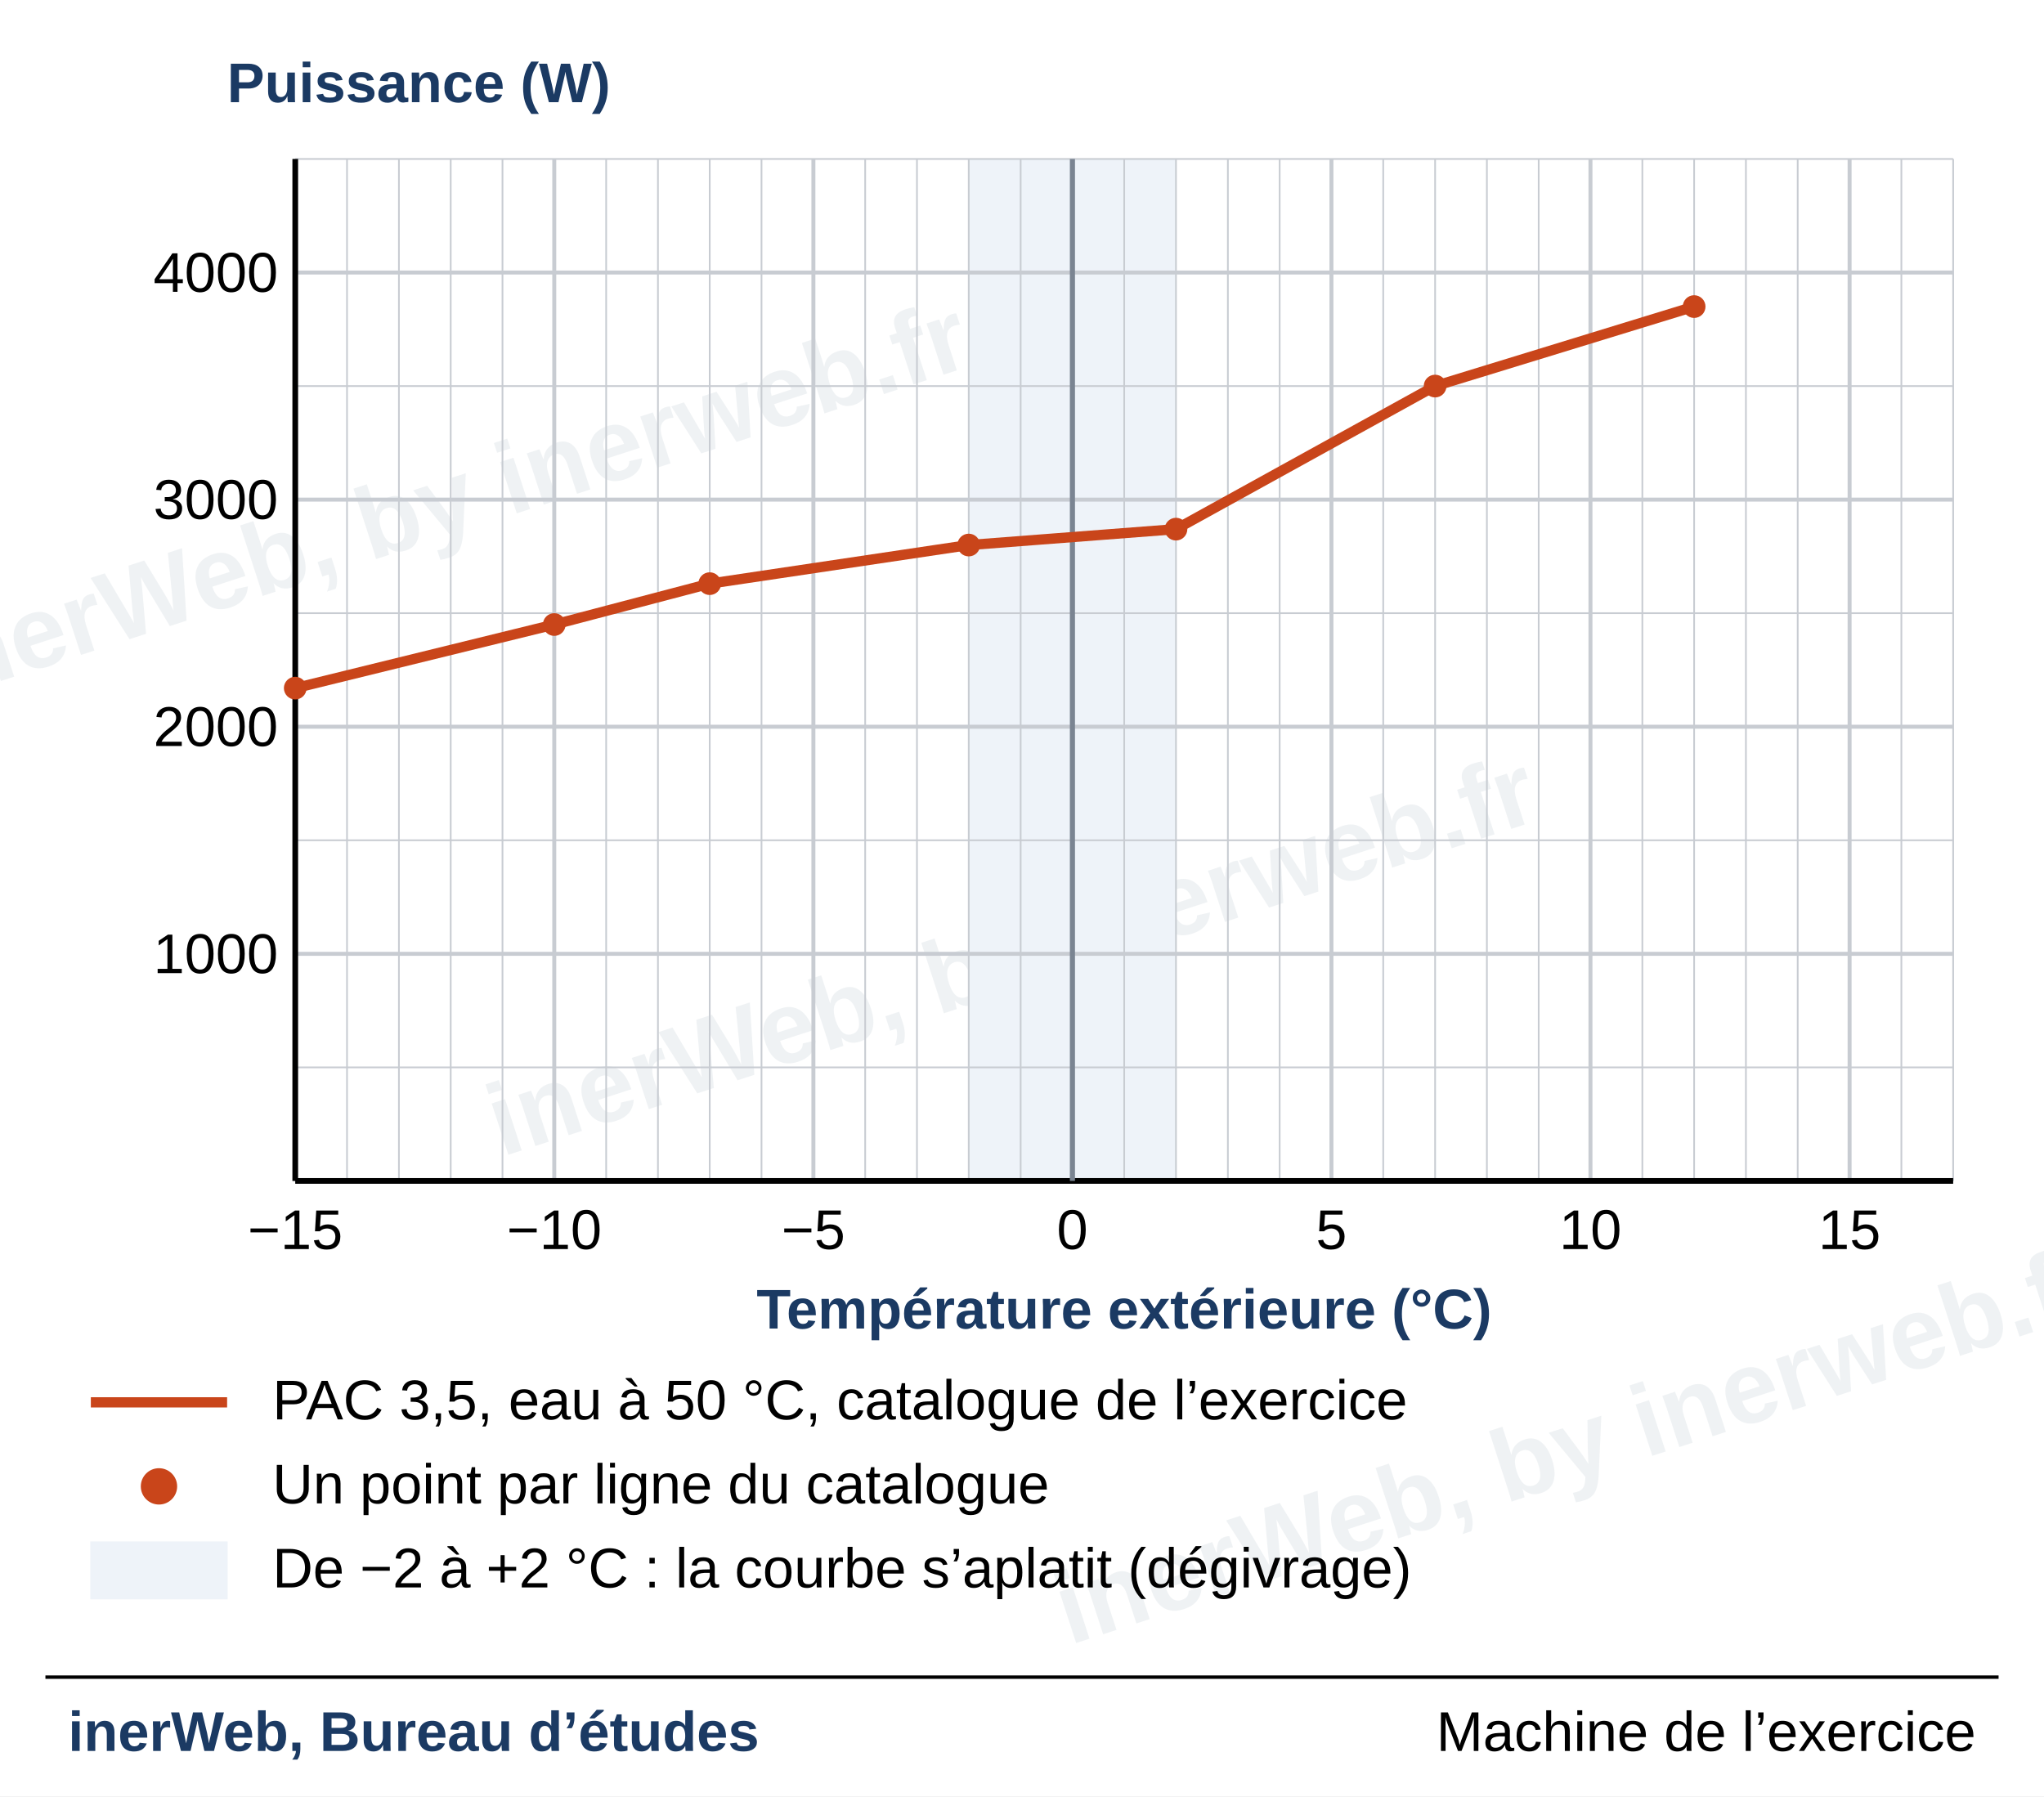
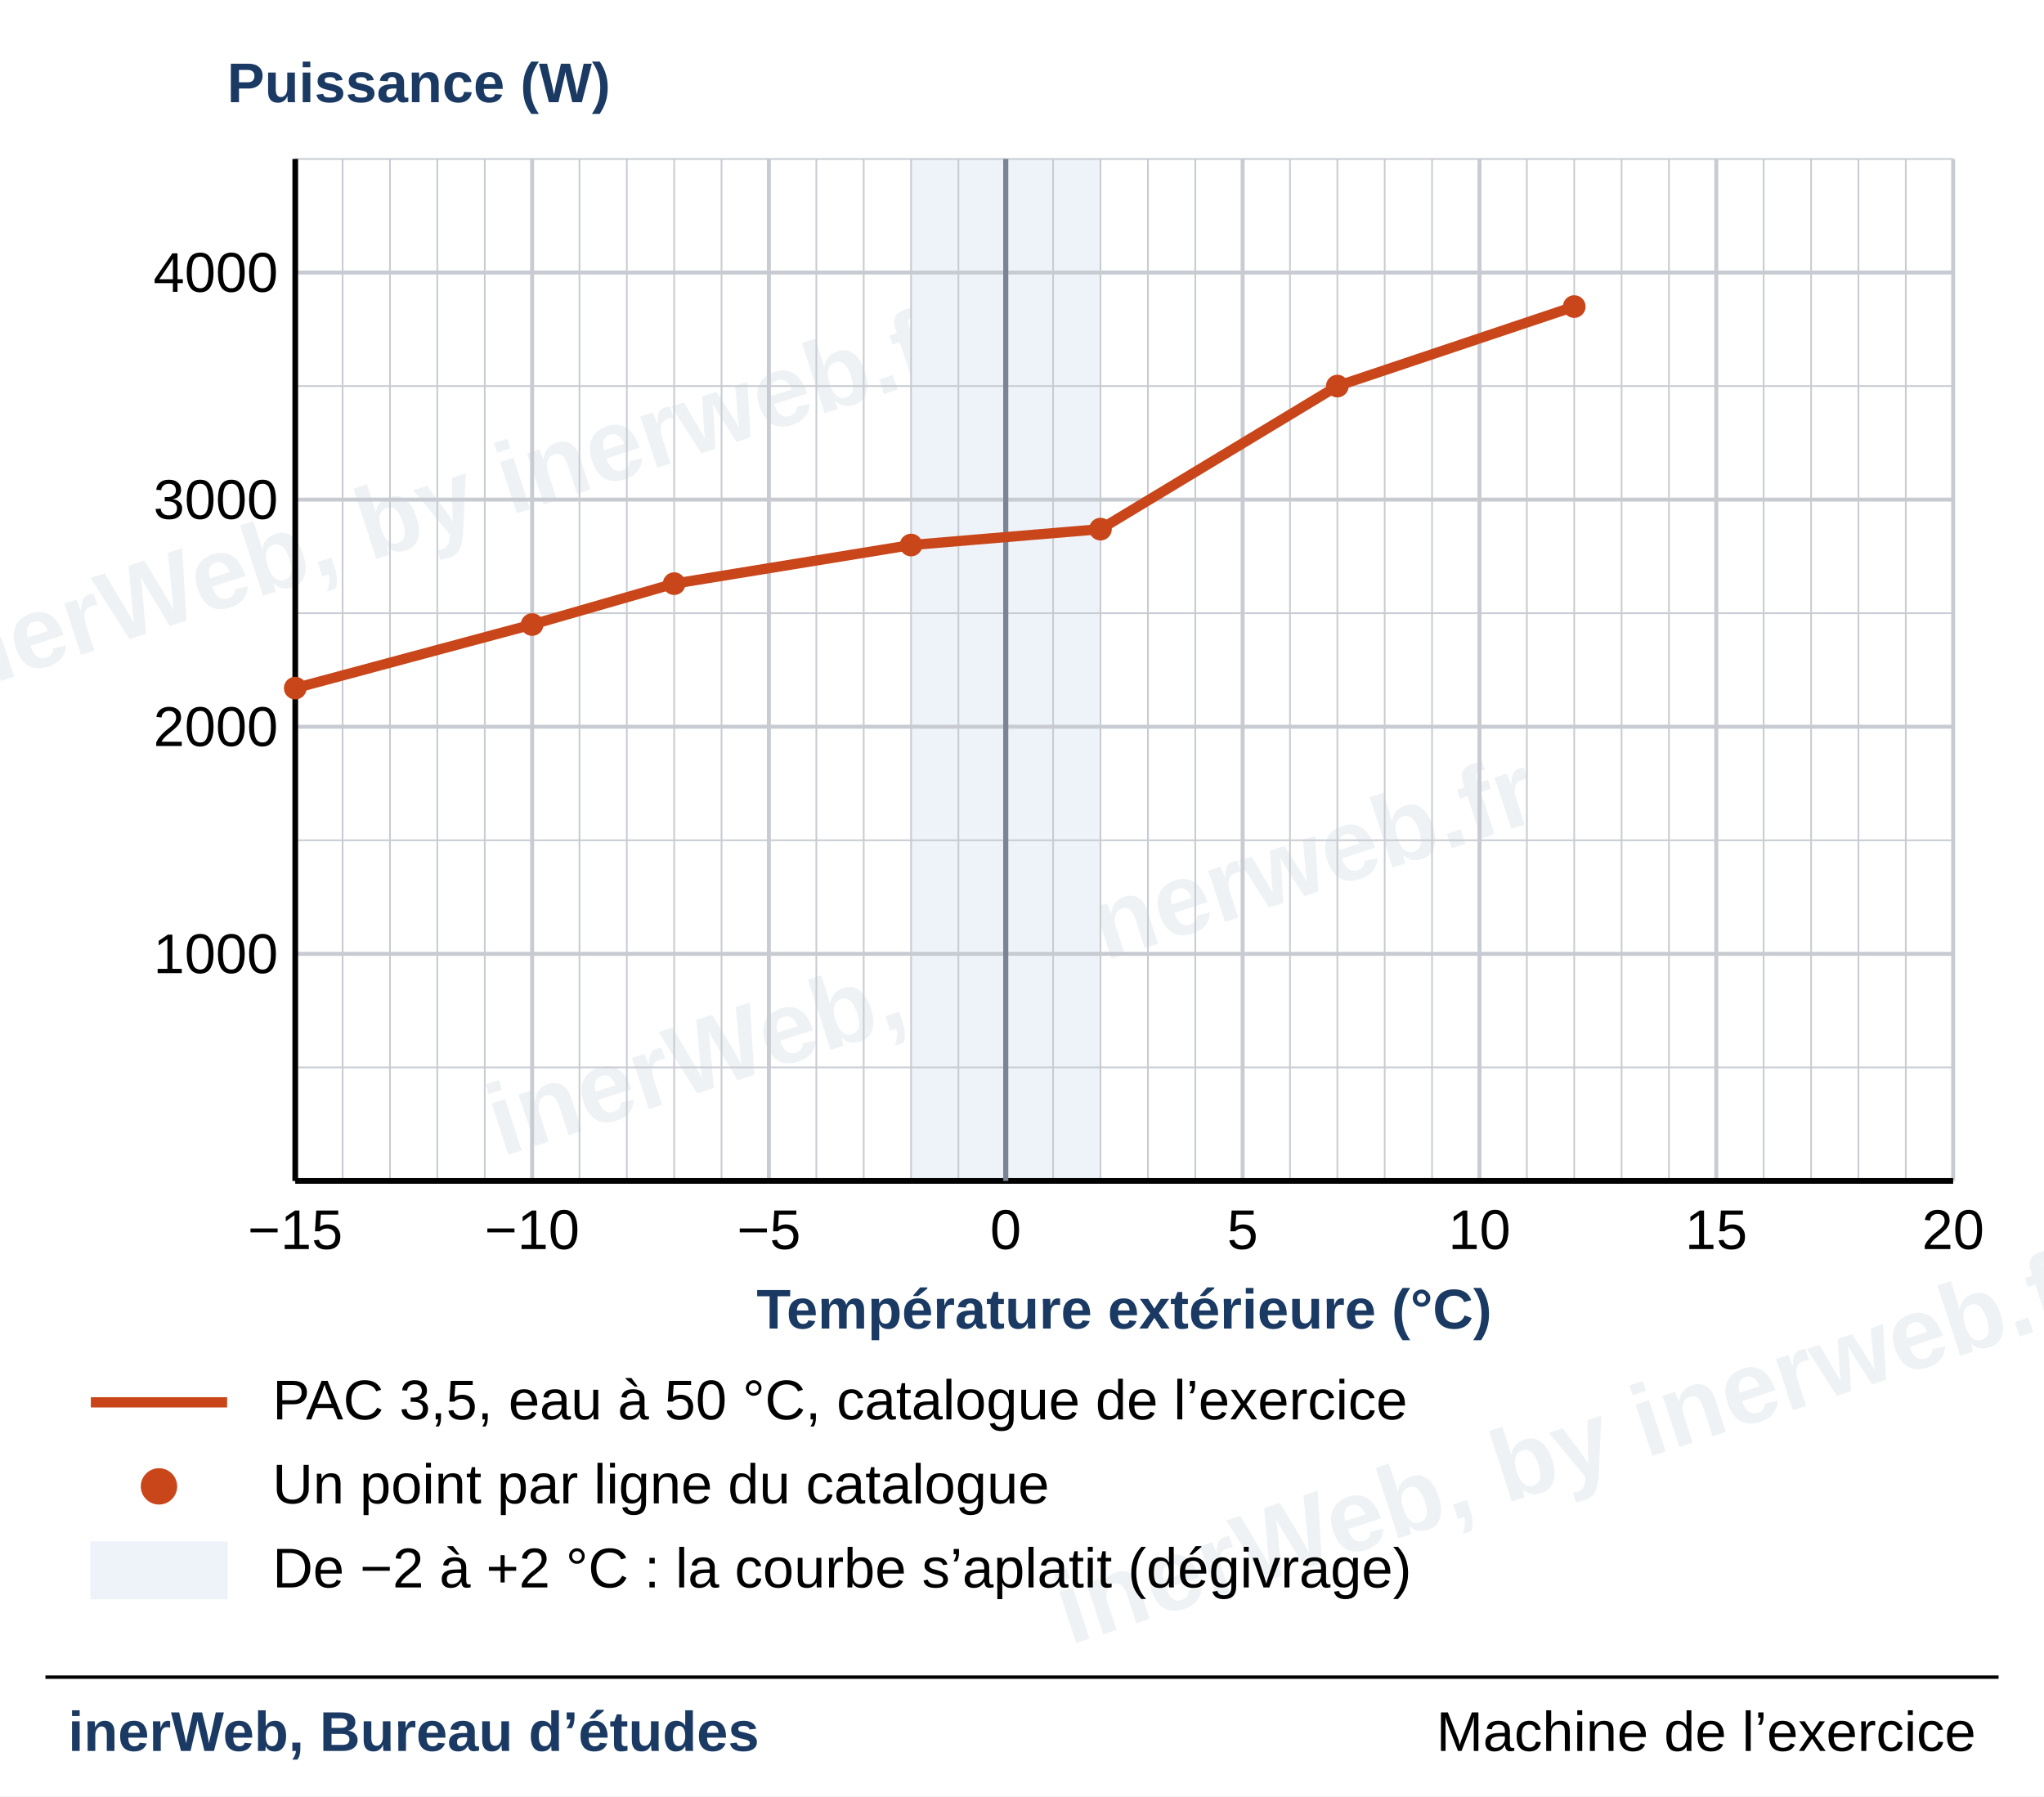
<svg xmlns="http://www.w3.org/2000/svg" viewBox="0 0 180 158.2" width="180mm" height="158.2mm" role="img">
  <rect width="180" height="158.2" fill="#fff" />
  <g>
    <text x="90" y="87" font-family="Trebuchet MS, Arial, sans-serif" font-size="9" font-weight="bold" text-anchor="middle" fill="#1b3a63" fill-opacity="0.07" transform="rotate(-18 90 87)">inerWeb, by inerweb.fr</text>
    <text x="40" y="47" font-family="Trebuchet MS, Arial, sans-serif" font-size="9" font-weight="bold" text-anchor="middle" fill="#1b3a63" fill-opacity="0.07" transform="rotate(-18 40 47)">inerWeb, by inerweb.fr</text>
    <text x="140" y="130" font-family="Trebuchet MS, Arial, sans-serif" font-size="9" font-weight="bold" text-anchor="middle" fill="#1b3a63" fill-opacity="0.07" transform="rotate(-18 140 130)">inerWeb, by inerweb.fr</text>
  </g>
-   <rect x="85.31" y="14.00" width="18.25" height="90.00" fill="#eef3f9" />
+   <rect x="80.23" y="14.00" width="16.69" height="90.00" fill="#eef3f9" />
  <line x1="26.00" y1="14" x2="26.00" y2="104" stroke="#c8ccd2" stroke-width="0.35" />
-   <line x1="30.56" y1="14" x2="30.56" y2="104" stroke="#c8ccd2" stroke-width="0.15" />
-   <line x1="35.13" y1="14" x2="35.13" y2="104" stroke="#c8ccd2" stroke-width="0.15" />
-   <line x1="39.69" y1="14" x2="39.69" y2="104" stroke="#c8ccd2" stroke-width="0.15" />
-   <line x1="44.25" y1="14" x2="44.25" y2="104" stroke="#c8ccd2" stroke-width="0.15" />
-   <line x1="48.81" y1="14" x2="48.81" y2="104" stroke="#c8ccd2" stroke-width="0.35" />
-   <line x1="53.38" y1="14" x2="53.38" y2="104" stroke="#c8ccd2" stroke-width="0.15" />
-   <line x1="57.94" y1="14" x2="57.94" y2="104" stroke="#c8ccd2" stroke-width="0.15" />
-   <line x1="62.50" y1="14" x2="62.50" y2="104" stroke="#c8ccd2" stroke-width="0.15" />
-   <line x1="67.06" y1="14" x2="67.06" y2="104" stroke="#c8ccd2" stroke-width="0.15" />
-   <line x1="71.63" y1="14" x2="71.63" y2="104" stroke="#c8ccd2" stroke-width="0.35" />
-   <line x1="76.19" y1="14" x2="76.19" y2="104" stroke="#c8ccd2" stroke-width="0.15" />
-   <line x1="80.75" y1="14" x2="80.75" y2="104" stroke="#c8ccd2" stroke-width="0.15" />
-   <line x1="85.31" y1="14" x2="85.31" y2="104" stroke="#c8ccd2" stroke-width="0.15" />
-   <line x1="89.88" y1="14" x2="89.88" y2="104" stroke="#c8ccd2" stroke-width="0.15" />
-   <line x1="94.44" y1="14" x2="94.44" y2="104" stroke="#c8ccd2" stroke-width="0.35" />
-   <line x1="99.00" y1="14" x2="99.00" y2="104" stroke="#c8ccd2" stroke-width="0.15" />
-   <line x1="103.56" y1="14" x2="103.56" y2="104" stroke="#c8ccd2" stroke-width="0.15" />
-   <line x1="108.13" y1="14" x2="108.13" y2="104" stroke="#c8ccd2" stroke-width="0.15" />
-   <line x1="112.69" y1="14" x2="112.69" y2="104" stroke="#c8ccd2" stroke-width="0.15" />
-   <line x1="117.25" y1="14" x2="117.25" y2="104" stroke="#c8ccd2" stroke-width="0.35" />
-   <line x1="121.81" y1="14" x2="121.81" y2="104" stroke="#c8ccd2" stroke-width="0.15" />
-   <line x1="126.38" y1="14" x2="126.38" y2="104" stroke="#c8ccd2" stroke-width="0.15" />
-   <line x1="130.94" y1="14" x2="130.94" y2="104" stroke="#c8ccd2" stroke-width="0.15" />
-   <line x1="135.50" y1="14" x2="135.50" y2="104" stroke="#c8ccd2" stroke-width="0.15" />
-   <line x1="140.06" y1="14" x2="140.06" y2="104" stroke="#c8ccd2" stroke-width="0.35" />
-   <line x1="144.63" y1="14" x2="144.63" y2="104" stroke="#c8ccd2" stroke-width="0.15" />
-   <line x1="149.19" y1="14" x2="149.19" y2="104" stroke="#c8ccd2" stroke-width="0.15" />
-   <line x1="153.75" y1="14" x2="153.75" y2="104" stroke="#c8ccd2" stroke-width="0.15" />
-   <line x1="158.31" y1="14" x2="158.31" y2="104" stroke="#c8ccd2" stroke-width="0.15" />
-   <line x1="162.88" y1="14" x2="162.88" y2="104" stroke="#c8ccd2" stroke-width="0.35" />
-   <line x1="167.44" y1="14" x2="167.44" y2="104" stroke="#c8ccd2" stroke-width="0.15" />
-   <line x1="172.00" y1="14" x2="172.00" y2="104" stroke="#c8ccd2" stroke-width="0.15" />
+   <line x1="30.17" y1="14" x2="30.17" y2="104" stroke="#c8ccd2" stroke-width="0.15" />
+   <line x1="34.34" y1="14" x2="34.34" y2="104" stroke="#c8ccd2" stroke-width="0.15" />
+   <line x1="38.51" y1="14" x2="38.51" y2="104" stroke="#c8ccd2" stroke-width="0.15" />
+   <line x1="42.69" y1="14" x2="42.69" y2="104" stroke="#c8ccd2" stroke-width="0.15" />
+   <line x1="46.86" y1="14" x2="46.86" y2="104" stroke="#c8ccd2" stroke-width="0.35" />
+   <line x1="51.03" y1="14" x2="51.03" y2="104" stroke="#c8ccd2" stroke-width="0.15" />
+   <line x1="55.20" y1="14" x2="55.20" y2="104" stroke="#c8ccd2" stroke-width="0.15" />
+   <line x1="59.37" y1="14" x2="59.37" y2="104" stroke="#c8ccd2" stroke-width="0.15" />
+   <line x1="63.54" y1="14" x2="63.54" y2="104" stroke="#c8ccd2" stroke-width="0.15" />
+   <line x1="67.71" y1="14" x2="67.71" y2="104" stroke="#c8ccd2" stroke-width="0.35" />
+   <line x1="71.89" y1="14" x2="71.89" y2="104" stroke="#c8ccd2" stroke-width="0.15" />
+   <line x1="76.06" y1="14" x2="76.06" y2="104" stroke="#c8ccd2" stroke-width="0.15" />
+   <line x1="80.23" y1="14" x2="80.23" y2="104" stroke="#c8ccd2" stroke-width="0.15" />
+   <line x1="84.40" y1="14" x2="84.40" y2="104" stroke="#c8ccd2" stroke-width="0.15" />
+   <line x1="88.57" y1="14" x2="88.57" y2="104" stroke="#c8ccd2" stroke-width="0.35" />
+   <line x1="92.74" y1="14" x2="92.74" y2="104" stroke="#c8ccd2" stroke-width="0.15" />
+   <line x1="96.91" y1="14" x2="96.91" y2="104" stroke="#c8ccd2" stroke-width="0.15" />
+   <line x1="101.09" y1="14" x2="101.09" y2="104" stroke="#c8ccd2" stroke-width="0.15" />
+   <line x1="105.26" y1="14" x2="105.26" y2="104" stroke="#c8ccd2" stroke-width="0.15" />
+   <line x1="109.43" y1="14" x2="109.43" y2="104" stroke="#c8ccd2" stroke-width="0.35" />
+   <line x1="113.60" y1="14" x2="113.60" y2="104" stroke="#c8ccd2" stroke-width="0.15" />
+   <line x1="117.77" y1="14" x2="117.77" y2="104" stroke="#c8ccd2" stroke-width="0.15" />
+   <line x1="121.94" y1="14" x2="121.94" y2="104" stroke="#c8ccd2" stroke-width="0.15" />
+   <line x1="126.11" y1="14" x2="126.11" y2="104" stroke="#c8ccd2" stroke-width="0.15" />
+   <line x1="130.29" y1="14" x2="130.29" y2="104" stroke="#c8ccd2" stroke-width="0.35" />
+   <line x1="134.46" y1="14" x2="134.46" y2="104" stroke="#c8ccd2" stroke-width="0.15" />
+   <line x1="138.63" y1="14" x2="138.63" y2="104" stroke="#c8ccd2" stroke-width="0.15" />
+   <line x1="142.80" y1="14" x2="142.80" y2="104" stroke="#c8ccd2" stroke-width="0.15" />
+   <line x1="146.97" y1="14" x2="146.97" y2="104" stroke="#c8ccd2" stroke-width="0.15" />
+   <line x1="151.14" y1="14" x2="151.14" y2="104" stroke="#c8ccd2" stroke-width="0.35" />
+   <line x1="155.31" y1="14" x2="155.31" y2="104" stroke="#c8ccd2" stroke-width="0.15" />
+   <line x1="159.49" y1="14" x2="159.49" y2="104" stroke="#c8ccd2" stroke-width="0.15" />
+   <line x1="163.66" y1="14" x2="163.66" y2="104" stroke="#c8ccd2" stroke-width="0.15" />
+   <line x1="167.83" y1="14" x2="167.83" y2="104" stroke="#c8ccd2" stroke-width="0.15" />
+   <line x1="172.00" y1="14" x2="172.00" y2="104" stroke="#c8ccd2" stroke-width="0.35" />
  <line x1="26" y1="104.00" x2="172" y2="104.00" stroke="#c8ccd2" stroke-width="0.35" />
  <line x1="26" y1="94.00" x2="172" y2="94.00" stroke="#c8ccd2" stroke-width="0.15" />
  <line x1="26" y1="84.00" x2="172" y2="84.00" stroke="#c8ccd2" stroke-width="0.35" />
  <line x1="26" y1="74.00" x2="172" y2="74.00" stroke="#c8ccd2" stroke-width="0.15" />
  <line x1="26" y1="64.00" x2="172" y2="64.00" stroke="#c8ccd2" stroke-width="0.35" />
  <line x1="26" y1="54.00" x2="172" y2="54.00" stroke="#c8ccd2" stroke-width="0.15" />
  <line x1="26" y1="44.00" x2="172" y2="44.00" stroke="#c8ccd2" stroke-width="0.35" />
  <line x1="26" y1="34.00" x2="172" y2="34.00" stroke="#c8ccd2" stroke-width="0.15" />
  <line x1="26" y1="24.00" x2="172" y2="24.00" stroke="#c8ccd2" stroke-width="0.35" />
  <line x1="26" y1="14.00" x2="172" y2="14.00" stroke="#c8ccd2" stroke-width="0.15" />
  <line x1="26.00" y1="104.00" x2="172.00" y2="104.00" stroke="#000" stroke-width="0.5" />
  <line x1="26.00" y1="14.00" x2="26.00" y2="104.00" stroke="#000" stroke-width="0.5" />
-   <line x1="94.44" y1="14" x2="94.44" y2="104" stroke="#7a8492" stroke-width="0.45" />
+   <line x1="88.57" y1="14" x2="88.57" y2="104" stroke="#7a8492" stroke-width="0.45" />
  <text x="26.00" y="110.00" font-family="Trebuchet MS, Arial, sans-serif" font-size="4.94" text-anchor="middle" fill="#000">−15</text>
-   <text x="48.81" y="110.00" font-family="Trebuchet MS, Arial, sans-serif" font-size="4.94" text-anchor="middle" fill="#000">−10</text>
-   <text x="71.63" y="110.00" font-family="Trebuchet MS, Arial, sans-serif" font-size="4.94" text-anchor="middle" fill="#000">−5</text>
-   <text x="94.44" y="110.00" font-family="Trebuchet MS, Arial, sans-serif" font-size="4.94" text-anchor="middle" fill="#000">0</text>
-   <text x="117.25" y="110.00" font-family="Trebuchet MS, Arial, sans-serif" font-size="4.94" text-anchor="middle" fill="#000">5</text>
-   <text x="140.06" y="110.00" font-family="Trebuchet MS, Arial, sans-serif" font-size="4.94" text-anchor="middle" fill="#000">10</text>
-   <text x="162.88" y="110.00" font-family="Trebuchet MS, Arial, sans-serif" font-size="4.94" text-anchor="middle" fill="#000">15</text>
+   <text x="46.86" y="110.00" font-family="Trebuchet MS, Arial, sans-serif" font-size="4.94" text-anchor="middle" fill="#000">−10</text>
+   <text x="67.71" y="110.00" font-family="Trebuchet MS, Arial, sans-serif" font-size="4.94" text-anchor="middle" fill="#000">−5</text>
+   <text x="88.57" y="110.00" font-family="Trebuchet MS, Arial, sans-serif" font-size="4.94" text-anchor="middle" fill="#000">0</text>
+   <text x="109.43" y="110.00" font-family="Trebuchet MS, Arial, sans-serif" font-size="4.94" text-anchor="middle" fill="#000">5</text>
+   <text x="130.29" y="110.00" font-family="Trebuchet MS, Arial, sans-serif" font-size="4.94" text-anchor="middle" fill="#000">10</text>
+   <text x="151.14" y="110.00" font-family="Trebuchet MS, Arial, sans-serif" font-size="4.94" text-anchor="middle" fill="#000">15</text>
+   <text x="172.00" y="110.00" font-family="Trebuchet MS, Arial, sans-serif" font-size="4.94" text-anchor="middle" fill="#000">20</text>
  <text x="24.50" y="85.70" font-family="Trebuchet MS, Arial, sans-serif" font-size="4.94" text-anchor="end" fill="#000">1000</text>
  <text x="24.50" y="65.70" font-family="Trebuchet MS, Arial, sans-serif" font-size="4.94" text-anchor="end" fill="#000">2000</text>
  <text x="24.50" y="45.70" font-family="Trebuchet MS, Arial, sans-serif" font-size="4.94" text-anchor="end" fill="#000">3000</text>
  <text x="24.50" y="25.70" font-family="Trebuchet MS, Arial, sans-serif" font-size="4.94" text-anchor="end" fill="#000">4000</text>
  <text x="20.00" y="9.00" font-family="Trebuchet MS, Arial, sans-serif" font-size="4.94" font-weight="bold" text-anchor="start" fill="#1b3a63">Puissance (W)</text>
  <text x="99.00" y="117.00" font-family="Trebuchet MS, Arial, sans-serif" font-size="4.94" font-weight="bold" text-anchor="middle" fill="#1b3a63">Température extérieure (°C)</text>
-   <polyline points="26.00,60.60 48.81,55.00 62.50,51.40 85.31,48.00 103.56,46.60 126.38,34.00 149.19,27.00" fill="none" stroke="#c9451a" stroke-width="0.9" stroke-linejoin="round" />
+   <polyline points="26.00,60.60 46.86,55.00 59.37,51.40 80.23,48.00 96.91,46.60 117.77,34.00 138.63,27.00" fill="none" stroke="#c9451a" stroke-width="0.9" stroke-linejoin="round" />
  <circle cx="26.00" cy="60.60" r="0.90" fill="#c9451a" stroke="#c9451a" stroke-width="0.2" />
-   <circle cx="48.81" cy="55.00" r="0.90" fill="#c9451a" stroke="#c9451a" stroke-width="0.2" />
-   <circle cx="62.50" cy="51.40" r="0.90" fill="#c9451a" stroke="#c9451a" stroke-width="0.2" />
-   <circle cx="85.31" cy="48.00" r="0.90" fill="#c9451a" stroke="#c9451a" stroke-width="0.2" />
-   <circle cx="103.56" cy="46.60" r="0.90" fill="#c9451a" stroke="#c9451a" stroke-width="0.2" />
-   <circle cx="126.38" cy="34.00" r="0.90" fill="#c9451a" stroke="#c9451a" stroke-width="0.2" />
-   <circle cx="149.19" cy="27.00" r="0.90" fill="#c9451a" stroke="#c9451a" stroke-width="0.2" />
+   <circle cx="46.86" cy="55.00" r="0.90" fill="#c9451a" stroke="#c9451a" stroke-width="0.2" />
+   <circle cx="59.37" cy="51.40" r="0.90" fill="#c9451a" stroke="#c9451a" stroke-width="0.2" />
+   <circle cx="80.23" cy="48.00" r="0.90" fill="#c9451a" stroke="#c9451a" stroke-width="0.2" />
+   <circle cx="96.91" cy="46.60" r="0.90" fill="#c9451a" stroke="#c9451a" stroke-width="0.2" />
+   <circle cx="117.77" cy="34.00" r="0.90" fill="#c9451a" stroke="#c9451a" stroke-width="0.2" />
+   <circle cx="138.63" cy="27.00" r="0.90" fill="#c9451a" stroke="#c9451a" stroke-width="0.2" />
  <line x1="8.00" y1="123.50" x2="20.00" y2="123.50" stroke="#c9451a" stroke-width="0.9" />
  <text x="24.00" y="125.00" font-family="Trebuchet MS, Arial, sans-serif" font-size="4.94" text-anchor="start" fill="#000">PAC 3,5, eau à 50 °C, catalogue de l’exercice</text>
  <circle cx="14.00" cy="130.90" r="1.30" fill="#c9451a" stroke="#c9451a" stroke-width="0.6" />
  <text x="24.00" y="132.40" font-family="Trebuchet MS, Arial, sans-serif" font-size="4.94" text-anchor="start" fill="#000">Un point par ligne du catalogue</text>
  <rect x="8.00" y="135.80" width="12.00" height="5.00" fill="#eef3f9" stroke="#eef3f9" stroke-width="0.1" />
  <text x="24.00" y="139.80" font-family="Trebuchet MS, Arial, sans-serif" font-size="4.94" text-anchor="start" fill="#000">De −2 à +2 °C : la courbe s’aplatit (dégivrage)</text>
  <line x1="4.00" y1="147.70" x2="176.00" y2="147.70" stroke="#000" stroke-width="0.3" />
  <text x="6.00" y="154.20" font-family="Trebuchet MS, Arial, sans-serif" font-size="4.94" font-weight="bold" text-anchor="start" fill="#1b3a63">inerWeb, Bureau d’études</text>
  <text x="174.00" y="154.20" font-family="Trebuchet MS, Arial, sans-serif" font-size="4.94" text-anchor="end" fill="#000">Machine de l’exercice</text>
</svg>
